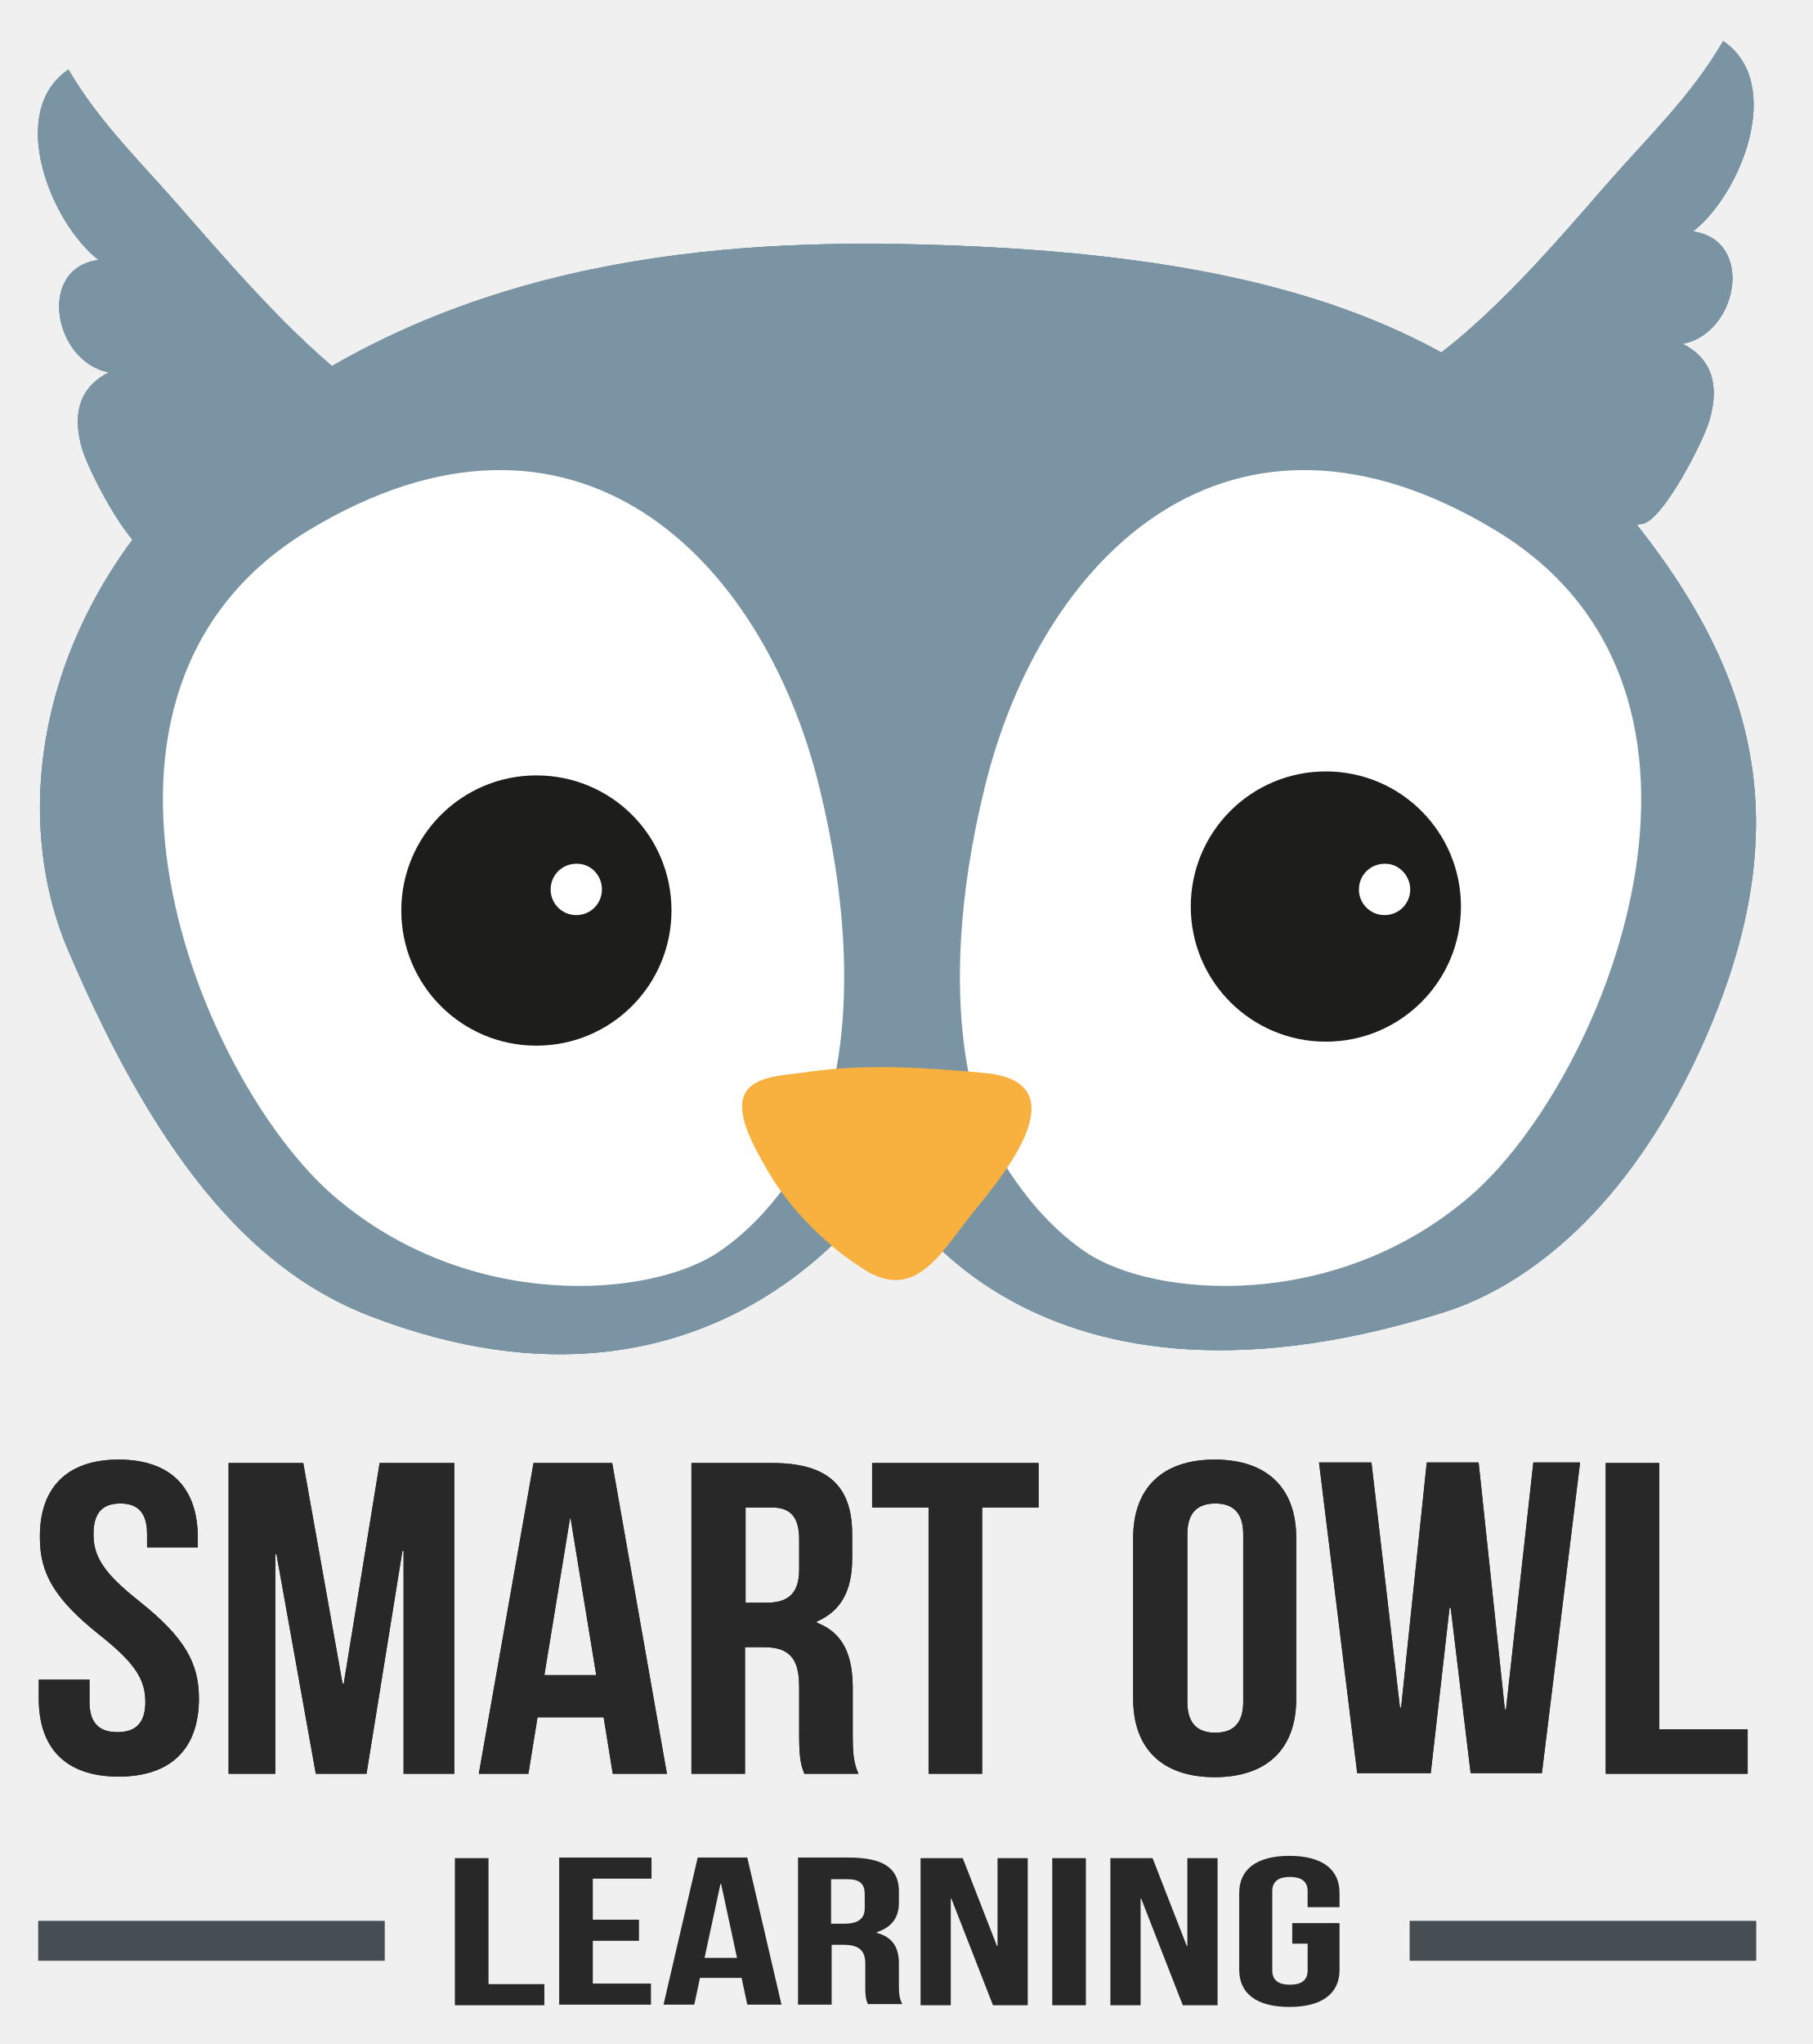
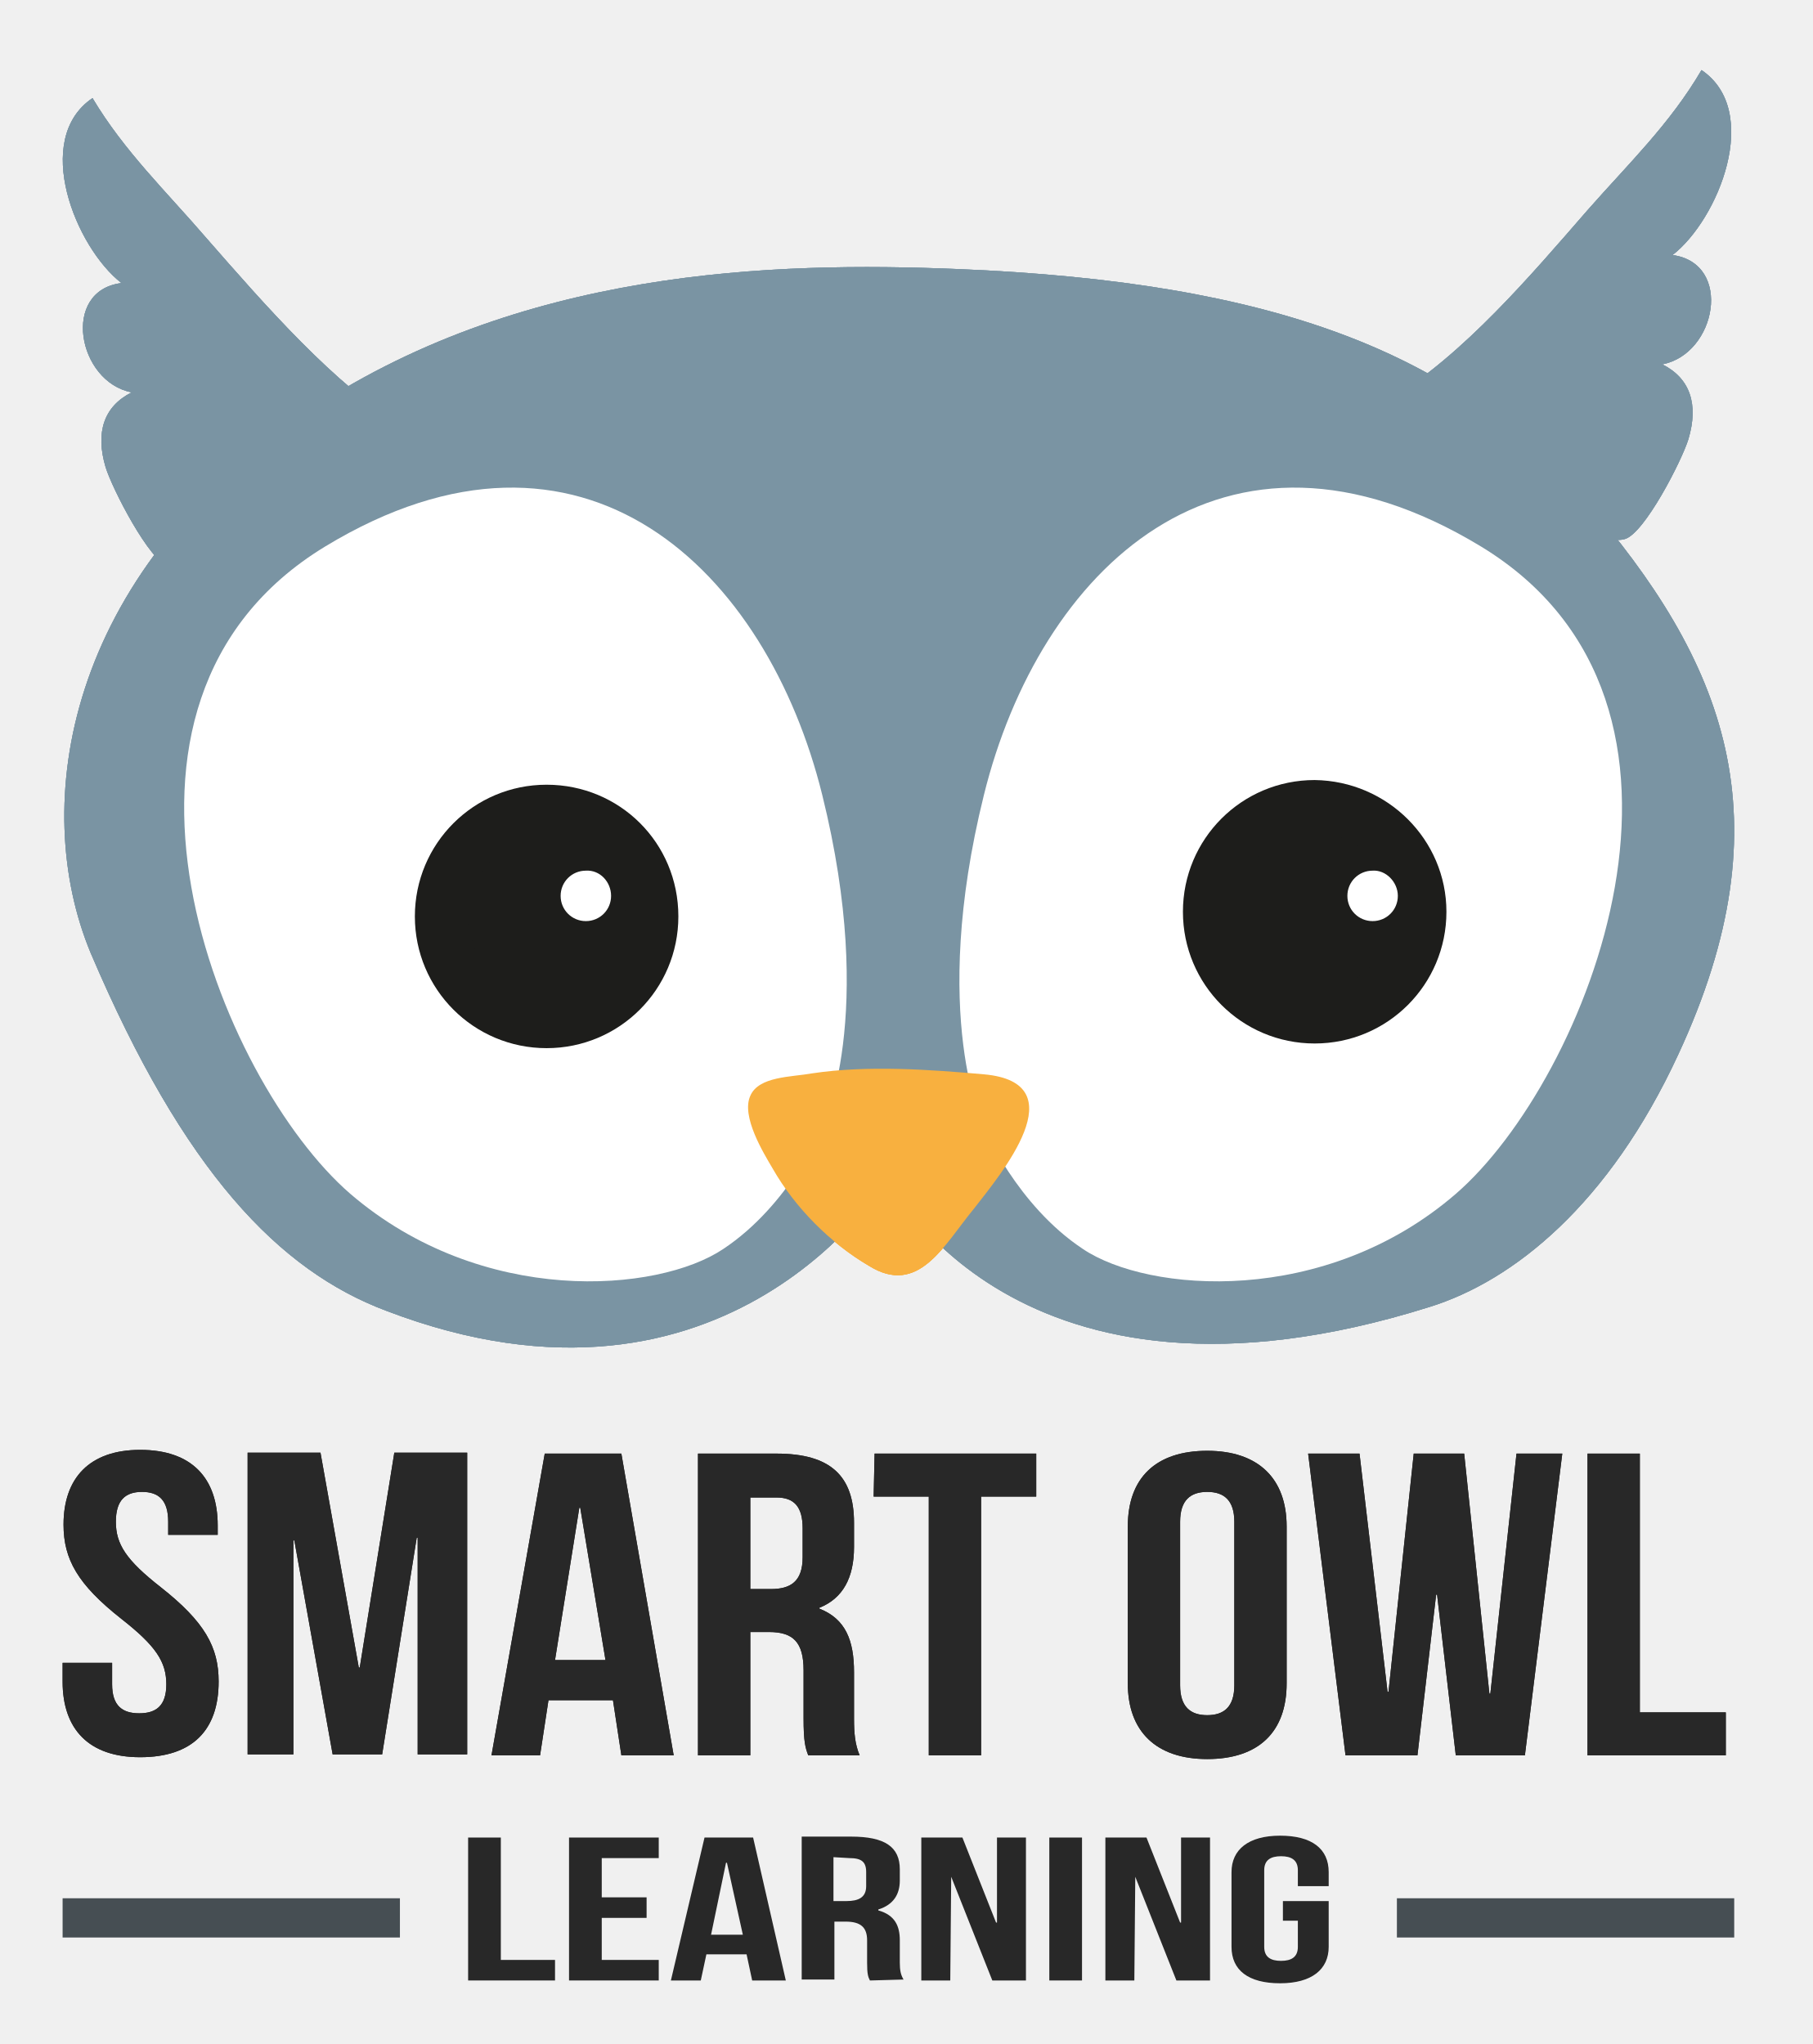
- <svg xmlns="http://www.w3.org/2000/svg" version="1.1" x="0px" y="0px" width="318px" height="358.5px" viewBox="0 0 318 358.5" style="enable-background:new 0 0 318 358.5;" xml:space="preserve">
+ <svg xmlns="http://www.w3.org/2000/svg" version="1.1" id="Layer_1" x="0px" y="0px" width="194px" height="218.8px" viewBox="0 139.8 194 218.8" style="enable-background:new 0 139.8 194 218.8;" xml:space="preserve">
  <style type="text/css">

	.st0{fill:#464E53;}
	.st1{fill:#7A94A3;}
	.st2{fill:#1D1D1B;}
	.st3{fill:#282828;}
	.st4{fill:#F8B03F;}
	.st5{fill:#FFFFFF;}

</style>
-   <g id="Layer_1">
+   <g id="Layer_1_1_">
    <g>
-       <path class="st3" d="M20.8,256c9.2,0,13.9,5,13.9,13.7v1.7h-8.9v-2.3c0-3.9-1.7-5.4-4.7-5.4c-3,0-4.7,1.5-4.7,5.4    c0,4,1.9,6.9,8.1,11.8c7.9,6.3,10.4,10.8,10.4,17c0,8.7-4.8,13.7-14.1,13.7c-9.3,0-14-5-14-13.7v-3.3h8.9v3.9    c0,3.9,1.9,5.3,4.9,5.3s4.9-1.4,4.9-5.3c0-4-1.9-6.9-8.1-11.8c-7.9-6.3-10.4-10.8-10.4-17C6.9,261,11.7,256,20.8,256z" />
-       <path class="st3" d="M60.1,295.3h0.2l6.3-38.7h13.1v54.5h-8.9V272h-0.2l-6.3,39.1h-8.9l-6.9-38.5h-0.2v38.5h-8.2v-54.5h13.1    L60.1,295.3z" />
-       <path class="st3" d="M117,311.1h-9.5l-1.6-9.9H94.3l-1.6,9.9H84l9.6-54.5h13.8L117,311.1z M95.5,293.8h9.1l-4.5-27.5H100    L95.5,293.8z" />
-       <path class="st3" d="M141.1,311.1c-0.5-1.4-0.9-2.3-0.9-6.7v-8.6c0-5.1-1.9-6.9-6.2-6.9h-3.3v22.2h-9.4v-54.5h14.2    c9.8,0,14,4.1,14,12.5v4.3c0,5.6-2,9.2-6.2,11v0.2c4.7,1.8,6.3,5.8,6.3,11.5v8.4c0,2.6,0.1,4.6,1,6.6H141.1z M130.8,264.4v16.7    h3.7c3.5,0,5.7-1.4,5.7-5.8V270c0-3.9-1.5-5.6-4.8-5.6H130.8z" />
-       <path class="st3" d="M153.1,256.6h29.1v7.8h-9.9v46.7h-9.4v-46.7h-9.9V256.6z" />
-       <path class="st3" d="M198.8,269.7c0-8.7,5.1-13.7,14.3-13.7s14.3,5,14.3,13.7V298c0,8.7-5.1,13.7-14.3,13.7s-14.3-5-14.3-13.7    V269.7z M208.3,298.5c0,3.9,1.9,5.4,4.9,5.4c3,0,4.9-1.5,4.9-5.4v-29.4c0-3.9-1.9-5.4-4.9-5.4c-3,0-4.9,1.5-4.9,5.4V298.5z" />
-       <path class="st3" d="M254.5,282h-0.2l-3.3,29h-12.9l-6.7-54.5h9.2l5,43h0.2l4.5-43h9.1l4.6,43.3h0.2l4.8-43.3h8.2l-6.7,54.5h-12.5    L254.5,282z" />
-       <path class="st3" d="M281.7,256.6h9.4v46.7h15.5v7.8h-24.9V256.6z" />
+       <path class="st3" d="M15,295c5.5,0,8.3,3,8.3,8.1v1H18v-1.4c0-2.3-1-3.2-2.8-3.2s-2.8,0.9-2.8,3.2c0,2.4,1.1,4.1,4.8,7    c4.7,3.7,6.2,6.4,6.2,10.1c0,5.2-2.8,8.1-8.4,8.1c-5.5,0-8.3-3-8.3-8.1v-2H12v2.3c0,2.3,1.1,3.1,2.9,3.1s2.9-0.8,2.9-3.1    c0-2.4-1.1-4.1-4.8-7c-4.7-3.7-6.2-6.4-6.2-10.1C6.8,298,9.6,295,15,295z" />
+       <path class="st3" d="M38.4,318.3h0.1l3.7-23H50v32.3h-5.3v-23.2h-0.1l-3.7,23.2h-5.3l-4.1-22.9h-0.1v22.9h-4.9v-32.3h7.8    L38.4,318.3z" />
+       <path class="st3" d="M72.1,327.7h-5.6l-0.9-5.9h-6.9l-0.9,5.9h-5.2l5.7-32.3h8.2L72.1,327.7z M59.4,317.5h5.4l-2.7-16.3h-0.1    L59.4,317.5z" />
+       <path class="st3" d="M86.5,327.7c-0.3-0.8-0.5-1.4-0.5-4v-5.1c0-3-1.1-4.1-3.7-4.1h-2v13.2h-5.6v-32.3h8.4c5.8,0,8.3,2.4,8.3,7.4    v2.6c0,3.3-1.2,5.5-3.7,6.5v0.1c2.8,1.1,3.7,3.4,3.7,6.8v5c0,1.5,0.1,2.7,0.6,3.9H86.5z M80.3,300v9.9h2.2c2.1,0,3.4-0.8,3.4-3.4    v-3.1c0-2.3-0.9-3.3-2.8-3.3H80.3z" />
+       <path class="st3" d="M93.6,295.4h17.3v4.6H105v27.7h-5.6V300h-5.9L93.6,295.4L93.6,295.4z" />
+       <path class="st3" d="M120.7,303.2c0-5.2,3-8.1,8.5-8.1c5.5,0,8.5,3,8.5,8.1v16.8c0,5.2-3,8.1-8.5,8.1c-5.5,0-8.5-3-8.5-8.1V303.2z     M126.3,320.2c0,2.3,1.1,3.2,2.9,3.2s2.9-0.9,2.9-3.2v-17.5c0-2.3-1.1-3.2-2.9-3.2s-2.9,0.9-2.9,3.2V320.2z" />
+       <path class="st3" d="M153.8,310.5h-0.1l-2,17.2H144l-4-32.3h5.5l3,25.5h0.1l2.7-25.5h5.4l2.7,25.7h0.1l2.8-25.7h4.9l-4,32.3h-7.4    L153.8,310.5z" />
+       <path class="st3" d="M169.9,295.4h5.6v27.7h9.2v4.6h-14.8V295.4z" />
    </g>
    <g>
-       <path class="st3" d="M79.8,325.9h5.9v22.1h9.8v3.7H79.8V325.9z" />
-       <path class="st3" d="M104,336.7h8.1v3.7H104v7.5h10.2v3.7H98.1v-25.8h16.2v3.7H104V336.7z" />
-       <path class="st3" d="M137.1,351.6h-6l-1-4.7h-7.3l-1,4.7h-5.4l6-25.8h8.7L137.1,351.6z M123.6,343.4h5.7l-2.8-13h-0.1L123.6,343.4    z" />
-       <path class="st3" d="M152.3,351.6c-0.3-0.7-0.5-1.1-0.5-3.2v-4c0-2.4-1.2-3.3-3.9-3.3h-2v10.5h-5.9v-25.8h8.9    c6.1,0,8.8,1.9,8.8,5.9v2c0,2.6-1.2,4.3-3.9,5.2v0.1c3,0.8,3.9,2.8,3.9,5.4v4c0,1.3,0.1,2.2,0.6,3.1H152.3z M145.8,329.5v7.9h2.3    c2.2,0,3.6-0.7,3.6-2.7v-2.5c0-1.8-0.9-2.6-3-2.6H145.8z" />
-       <path class="st3" d="M166.9,333h-0.1v18.7h-5.3v-25.8h7.4l6,15.4h0.1v-15.4h5.3v25.8h-6.1L166.9,333z" />
-       <path class="st3" d="M184.6,325.9h5.9v25.8h-5.9V325.9z" />
-       <path class="st3" d="M200.2,333h-0.1v18.7h-5.3v-25.8h7.4l6,15.4h0.1v-15.4h5.3v25.8h-6.1L200.2,333z" />
-       <path class="st3" d="M226.7,337.3h8.3v8.2c0,4.1-3,6.5-8.8,6.5c-5.8,0-8.8-2.4-8.8-6.5V332c0-4.1,3-6.5,8.8-6.5    c5.8,0,8.8,2.4,8.8,6.5v2.5h-5.6v-2.8c0-1.8-1.2-2.5-3.1-2.5c-1.9,0-3.1,0.7-3.1,2.5v13.9c0,1.8,1.2,2.5,3.1,2.5    c1.9,0,3.1-0.7,3.1-2.5v-4.7h-2.7V337.3z" />
+       <path class="st3" d="M50.1,336.5h3.5v13.1h5.8v2.2h-9.3V336.5z" />
+       <path class="st3" d="M64.4,342.9h4.8v2.2h-4.8v4.5h6.1v2.2h-9.6v-15.3h9.6v2.2h-6.1V342.9z" />
+       <path class="st3" d="M84.1,351.8h-3.6l-0.6-2.8h-4.3l-0.6,2.8h-3.2l3.6-15.3h5.2L84.1,351.8z M76.1,346.9h3.4l-1.7-7.7h-0.1    L76.1,346.9z" />
+       <path class="st3" d="M93.1,351.8c-0.2-0.4-0.3-0.7-0.3-1.9v-2.4c0-1.4-0.7-2-2.3-2h-1.2v6.2h-3.5v-15.3h5.3c3.6,0,5.2,1.1,5.2,3.5    v1.2c0,1.5-0.7,2.6-2.3,3.1v0.1c1.8,0.5,2.3,1.7,2.3,3.2v2.4c0,0.8,0.1,1.3,0.4,1.8L93.1,351.8L93.1,351.8z M89.2,338.6v4.7h1.4    c1.3,0,2.1-0.4,2.1-1.6v-1.5c0-1.1-0.5-1.5-1.8-1.5L89.2,338.6L89.2,338.6z" />
+       <path class="st3" d="M101.8,340.7L101.8,340.7l-0.1,11.1h-3.1v-15.3h4.4l3.6,9.1h0.1v-9.1h3.1v15.3h-3.6L101.8,340.7z" />
+       <path class="st3" d="M112.3,336.5h3.5v15.3h-3.5V336.5z" />
+       <path class="st3" d="M121.5,340.7L121.5,340.7l-0.1,11.1h-3.1v-15.3h4.4l3.6,9.1h0.1v-9.1h3.1v15.3h-3.6L121.5,340.7z" />
+       <path class="st3" d="M137.3,343.3h4.9v4.9c0,2.4-1.8,3.9-5.2,3.9s-5.2-1.4-5.2-3.9v-8c0-2.4,1.8-3.9,5.2-3.9s5.2,1.4,5.2,3.9v1.5    h-3.3V340c0-1.1-0.7-1.5-1.8-1.5c-1.1,0-1.8,0.4-1.8,1.5v8.2c0,1.1,0.7,1.5,1.8,1.5c1.1,0,1.8-0.4,1.8-1.5v-2.8h-1.6V343.3z" />
    </g>
-     <rect x="247.3" y="336.9" class="st0" width="60.8" height="7" />
-     <rect x="6.7" y="336.9" class="st0" width="60.8" height="7" />
+     <rect x="149.5" y="343" class="st0" width="36.1" height="4.2" />
+     <rect x="6.7" y="343" class="st0" width="36.1" height="4.2" />
    <g>
-       <path class="st1" d="M168.2,43.1c-33-1.3-79.1-0.2-118.1,26.2c-42.7,29-49.5,70.3-38.3,97c16.8,39.6,34,57.2,53.3,64.6    c61.9,23.7,90.4-23.8,90.4-23.8s22.7,46.6,97.7,23.1c15.2-4.8,32.3-18.5,44.8-45.5c19.8-42.8,8.4-71-17.1-100.2    C257.8,58.1,225.5,45.4,168.2,43.1" />
-       <path class="st1" d="M68.2,71.5c-12.5-7.5-25-21.9-35.6-34C25.3,29,17.7,21.9,12,12.2c-10.9,7.4-3.1,26.9,5.3,33.4    C6.4,47,9.4,63.5,19.1,65.3c-5.1,2.6-6.5,7.2-4.7,13.4c1.1,3.8,7.9,17,11.5,18.1c6.4,1.9,20.4-12.4,25.3-16.2    C56.3,76.6,61.4,73,68.2,71.5" />
-       <path class="st1" d="M246.1,66.5c13.2-8,25.5-22.4,35.6-34c7.4-8.5,14.9-15.5,20.6-25.3c10.9,7.4,3.1,26.9-5.3,33.4    c10.9,1.5,7.9,17.9-1.8,19.7c5.1,2.6,6.5,7.2,4.7,13.4c-1.1,3.8-7.9,17-11.5,18.1c-6.4,1.9-20.4-12.4-25.3-16.2    C258.1,71.6,252.9,68,246.1,66.5" />
-       <path class="st5" d="M143.7,197.9c0,0,9.9-19.8,0-60c-9.9-40.2-42.9-73.2-89.7-44.8c-46.8,28.4-19.1,96.3,4.6,116.7    c23.7,20.4,55.4,17.8,67.3,9.9C137.8,211.8,143.7,197.9,143.7,197.9" />
-       <path class="st5" d="M172.8,197.9c0,0-9.9-19.8,0-60c9.9-40.2,42.9-73.2,89.7-44.8c46.8,28.4,19.1,96.3-4.6,116.7    c-23.7,20.4-55.4,17.8-67.3,9.9C178.8,211.8,172.8,197.9,172.8,197.9" />
-       <path class="st4" d="M172.8,188.2c-9.6-0.9-20.9-1.7-31-0.2c-3.7,0.6-9.6,0.5-11.2,4c-1.7,3.7,2.3,10.2,4,13.2    c4,7,10.5,13.4,17.3,17.6c9,5.5,13.5-3.7,19.1-10.5C175.7,206.5,189.8,189.8,172.8,188.2" />
-       <path class="st2" d="M256.3,159c0,13.1-10.6,23.7-23.7,23.7c-13.1,0-23.7-10.6-23.7-23.7s10.6-23.7,23.7-23.7    C245.7,135.3,256.3,145.9,256.3,159" />
-       <path class="st2" d="M246.6,159c0,7.8-6.3,14.1-14.1,14.1c-7.8,0-14.1-6.3-14.1-14.1c0-7.8,6.3-14.1,14.1-14.1    C240.3,144.9,246.6,151.2,246.6,159" />
-       <path class="st2" d="M117.8,159.7c0,13.1-10.6,23.7-23.7,23.7s-23.7-10.6-23.7-23.7c0-13.1,10.6-23.7,23.7-23.7    S117.8,146.5,117.8,159.7" />
-       <path class="st2" d="M108.1,159.7c0,7.8-6.3,14.1-14.1,14.1c-7.8,0-14.1-6.3-14.1-14.1c0-7.8,6.3-14.1,14.1-14.1    C101.8,145.6,108.1,151.9,108.1,159.7" />
-       <path class="st5" d="M105.6,156c0,2.5-2,4.5-4.5,4.5c-2.5,0-4.5-2-4.5-4.5c0-2.5,2-4.5,4.5-4.5C103.6,151.4,105.6,153.5,105.6,156    " />
+       <path class="st1" d="M102.5,168.6c-19.6-0.8-47-0.1-70.1,15.6C7.1,201.4,3.1,225.9,9.7,241.8c10,23.5,20.2,34,31.6,38.3    C78.1,294.2,95,266,95,266s13.5,27.7,58,13.7c9-2.8,19.2-11,26.6-27c11.8-25.4,5-42.1-10.1-59.5    C155.7,177.6,136.6,170,102.5,168.6" />
+       <path class="st1" d="M43.2,185.5c-7.4-4.5-14.8-13-21.1-20.2c-4.3-5-8.8-9.3-12.2-15c-6.5,4.4-1.8,16,3.1,19.8    c-6.5,0.8-4.7,10.6,1.1,11.7c-3,1.5-3.9,4.3-2.8,8c0.7,2.3,4.7,10.1,6.8,10.7c3.8,1.1,12.1-7.4,15-9.6    C36.1,188.5,39.1,186.4,43.2,185.5" />
+       <path class="st1" d="M148.8,182.5c7.8-4.7,15.1-13.3,21.1-20.2c4.4-5,8.8-9.2,12.2-15c6.5,4.4,1.8,16-3.1,19.8    c6.5,0.9,4.7,10.6-1.1,11.7c3,1.5,3.9,4.3,2.8,8c-0.7,2.3-4.7,10.1-6.8,10.7c-3.8,1.1-12.1-7.4-15-9.6    C155.9,185.6,152.8,183.4,148.8,182.5" />
+       <path class="st5" d="M88,260.5c0,0,5.9-11.8,0-35.6c-5.9-23.9-25.5-43.4-53.2-26.6c-27.8,16.9-11.3,57.2,2.7,69.3    c14.1,12.1,32.9,10.6,39.9,5.9C84.5,268.8,88,260.5,88,260.5" />
+       <path class="st5" d="M105.3,260.5c0,0-5.9-11.8,0-35.6c5.9-23.9,25.5-43.4,53.2-26.6c27.8,16.9,11.3,57.2-2.7,69.3    s-32.9,10.6-39.9,5.9C108.8,268.8,105.3,260.5,105.3,260.5" />
+       <path class="st4" d="M105.3,254.8c-5.7-0.5-12.4-1-18.4-0.1c-2.2,0.4-5.7,0.3-6.6,2.4c-1,2.2,1.4,6.1,2.4,7.8    c2.4,4.2,6.2,8,10.3,10.4c5.3,3.3,8-2.2,11.3-6.2C107,265.6,115.4,255.7,105.3,254.8" />
+       <path class="st2" d="M154.8,237.4c0,7.8-6.3,14.1-14.1,14.1c-7.8,0-14.1-6.3-14.1-14.1s6.3-14.1,14.1-14.1    C148.5,223.4,154.8,229.7,154.8,237.4" />
+       <path class="st2" d="M149.1,237.4c0,4.6-3.7,8.4-8.4,8.4s-8.4-3.7-8.4-8.4s3.7-8.4,8.4-8.4S149.1,232.8,149.1,237.4" />
+       <path class="st2" d="M72.6,237.9c0,7.8-6.3,14.1-14.1,14.1s-14.1-6.3-14.1-14.1c0-7.8,6.3-14.1,14.1-14.1S72.6,230,72.6,237.9" />
+       <path class="st2" d="M66.9,237.9c0,4.6-3.7,8.4-8.4,8.4c-4.6,0-8.4-3.7-8.4-8.4c0-4.6,3.7-8.4,8.4-8.4    C63.1,229.5,66.9,233.2,66.9,237.9" />
+       <path class="st5" d="M65.4,235.7c0,1.5-1.2,2.7-2.7,2.7s-2.7-1.2-2.7-2.7c0-1.5,1.2-2.7,2.7-2.7C64.2,232.9,65.4,234.2,65.4,235.7    " />
    </g>
-     <path class="st5" d="M247.4,156c0,2.5-2,4.5-4.5,4.5c-2.5,0-4.5-2-4.5-4.5c0-2.5,2-4.5,4.5-4.5C245.3,151.4,247.4,153.5,247.4,156" />
+     <path class="st5" d="M149.6,235.7c0,1.5-1.2,2.7-2.7,2.7s-2.7-1.2-2.7-2.7c0-1.5,1.2-2.7,2.7-2.7   C148.3,232.9,149.6,234.2,149.6,235.7" />
  </g>
  <g id="Layer_2">
    <g>
-       <path class="st3" d="M20.8,256c9.2,0,13.9,5,13.9,13.7v1.7h-8.9v-2.3c0-3.9-1.7-5.4-4.7-5.4c-3,0-4.7,1.5-4.7,5.4    c0,4,1.9,6.9,8.1,11.8c7.9,6.3,10.4,10.8,10.4,17c0,8.7-4.8,13.7-14.1,13.7c-9.3,0-14-5-14-13.7v-3.3h8.9v3.9    c0,3.9,1.9,5.3,4.9,5.3s4.9-1.4,4.9-5.3c0-4-1.9-6.9-8.1-11.8c-7.9-6.3-10.4-10.8-10.4-17C6.9,261,11.7,256,20.8,256z" />
-       <path class="st3" d="M60.1,295.3h0.2l6.3-38.7h13.1v54.5h-8.9V272h-0.2l-6.3,39.1h-8.9l-6.9-38.5h-0.2v38.5h-8.2v-54.5h13.1    L60.1,295.3z" />
-       <path class="st3" d="M117,311.1h-9.5l-1.6-9.9H94.3l-1.6,9.9H84l9.6-54.5h13.8L117,311.1z M95.5,293.8h9.1l-4.5-27.5H100    L95.5,293.8z" />
-       <path class="st3" d="M141.1,311.1c-0.5-1.4-0.9-2.3-0.9-6.7v-8.6c0-5.1-1.9-6.9-6.2-6.9h-3.3v22.2h-9.4v-54.5h14.2    c9.8,0,14,4.1,14,12.5v4.3c0,5.6-2,9.2-6.2,11v0.2c4.7,1.8,6.3,5.8,6.3,11.5v8.4c0,2.6,0.1,4.6,1,6.6H141.1z M130.8,264.4v16.7    h3.7c3.5,0,5.7-1.4,5.7-5.8V270c0-3.9-1.5-5.6-4.8-5.6H130.8z" />
-       <path class="st3" d="M153.1,256.6h29.1v7.8h-9.9v46.7h-9.4v-46.7h-9.9V256.6z" />
-       <path class="st3" d="M198.8,269.7c0-8.7,5.1-13.7,14.3-13.7s14.3,5,14.3,13.7V298c0,8.7-5.1,13.7-14.3,13.7s-14.3-5-14.3-13.7    V269.7z M208.3,298.5c0,3.9,1.9,5.4,4.9,5.4c3,0,4.9-1.5,4.9-5.4v-29.4c0-3.9-1.9-5.4-4.9-5.4c-3,0-4.9,1.5-4.9,5.4V298.5z" />
-       <path class="st3" d="M254.5,282h-0.2l-3.3,29h-12.9l-6.7-54.5h9.2l5,43h0.2l4.5-43h9.1l4.6,43.3h0.2l4.8-43.3h8.2l-6.7,54.5h-12.5    L254.5,282z" />
-       <path class="st3" d="M281.7,256.6h9.4v46.7h15.5v7.8h-24.9V256.6z" />
+       <path class="st3" d="M15,295c5.5,0,8.3,3,8.3,8.1v1H18v-1.4c0-2.3-1-3.2-2.8-3.2s-2.8,0.9-2.8,3.2c0,2.4,1.1,4.1,4.8,7    c4.7,3.7,6.2,6.4,6.2,10.1c0,5.2-2.8,8.1-8.4,8.1c-5.5,0-8.3-3-8.3-8.1v-2H12v2.3c0,2.3,1.1,3.1,2.9,3.1s2.9-0.8,2.9-3.1    c0-2.4-1.1-4.1-4.8-7c-4.7-3.7-6.2-6.4-6.2-10.1C6.8,298,9.6,295,15,295z" />
+       <path class="st3" d="M38.4,318.3h0.1l3.7-23H50v32.3h-5.3v-23.2h-0.1l-3.7,23.2h-5.3l-4.1-22.9h-0.1v22.9h-4.9v-32.3h7.8    L38.4,318.3z" />
+       <path class="st3" d="M72.1,327.7h-5.6l-0.9-5.9h-6.9l-0.9,5.9h-5.2l5.7-32.3h8.2L72.1,327.7z M59.4,317.5h5.4l-2.7-16.3h-0.1    L59.4,317.5z" />
+       <path class="st3" d="M86.5,327.7c-0.3-0.8-0.5-1.4-0.5-4v-5.1c0-3-1.1-4.1-3.7-4.1h-2v13.2h-5.6v-32.3h8.4c5.8,0,8.3,2.4,8.3,7.4    v2.6c0,3.3-1.2,5.5-3.7,6.5v0.1c2.8,1.1,3.7,3.4,3.7,6.8v5c0,1.5,0.1,2.7,0.6,3.9H86.5z M80.3,300v9.9h2.2c2.1,0,3.4-0.8,3.4-3.4    v-3.1c0-2.3-0.9-3.3-2.8-3.3H80.3z" />
+       <path class="st3" d="M93.6,295.4h17.3v4.6H105v27.7h-5.6V300h-5.9L93.6,295.4L93.6,295.4z" />
+       <path class="st3" d="M120.7,303.2c0-5.2,3-8.1,8.5-8.1c5.5,0,8.5,3,8.5,8.1v16.8c0,5.2-3,8.1-8.5,8.1c-5.5,0-8.5-3-8.5-8.1V303.2z     M126.3,320.2c0,2.3,1.1,3.2,2.9,3.2s2.9-0.9,2.9-3.2v-17.5c0-2.3-1.1-3.2-2.9-3.2s-2.9,0.9-2.9,3.2V320.2z" />
+       <path class="st3" d="M153.8,310.5h-0.1l-2,17.2H144l-4-32.3h5.5l3,25.5h0.1l2.7-25.5h5.4l2.7,25.7h0.1l2.8-25.7h4.9l-4,32.3h-7.4    L153.8,310.5z" />
+       <path class="st3" d="M169.9,295.4h5.6v27.7h9.2v4.6h-14.8V295.4z" />
    </g>
    <g>
-       <path class="st1" d="M168.2,43.1c-33-1.3-79.1-0.2-118.1,26.2c-42.7,29-49.5,70.3-38.3,97c16.8,39.6,34,57.2,53.3,64.6    c61.9,23.7,90.4-23.8,90.4-23.8s22.7,46.6,97.7,23.1c15.2-4.8,32.3-18.5,44.8-45.5c19.8-42.8,8.4-71-17.1-100.2    C257.8,58.1,225.5,45.4,168.2,43.1" />
-       <path class="st1" d="M68.2,71.5c-12.5-7.5-25-21.9-35.6-34C25.3,29,17.7,21.9,12,12.2c-10.9,7.4-3.1,26.9,5.3,33.4    C6.4,47,9.4,63.5,19.1,65.3c-5.1,2.6-6.5,7.2-4.7,13.4c1.1,3.8,7.9,17,11.5,18.1c6.4,1.9,20.4-12.4,25.3-16.2    C56.3,76.6,61.4,73,68.2,71.5" />
-       <path class="st1" d="M246.1,66.5c13.2-8,25.5-22.4,35.6-34c7.4-8.5,14.9-15.5,20.6-25.3c10.9,7.4,3.1,26.9-5.3,33.4    c10.9,1.5,7.9,17.9-1.8,19.7c5.1,2.6,6.5,7.2,4.7,13.4c-1.1,3.8-7.9,17-11.5,18.1c-6.4,1.9-20.4-12.4-25.3-16.2    C258.1,71.6,252.9,68,246.1,66.5" />
-       <path class="st5" d="M143.7,197.9c0,0,9.9-19.8,0-60c-9.9-40.2-42.9-73.2-89.7-44.8c-46.8,28.4-19.1,96.3,4.6,116.7    c23.7,20.4,55.4,17.8,67.3,9.9C137.8,211.8,143.7,197.9,143.7,197.9" />
-       <path class="st5" d="M172.8,197.9c0,0-9.9-19.8,0-60c9.9-40.2,42.9-73.2,89.7-44.8c46.8,28.4,19.1,96.3-4.6,116.7    c-23.7,20.4-55.4,17.8-67.3,9.9C178.8,211.8,172.8,197.9,172.8,197.9" />
-       <path class="st4" d="M172.8,188.2c-9.6-0.9-20.9-1.7-31-0.2c-3.7,0.6-9.6,0.5-11.2,4c-1.7,3.7,2.3,10.2,4,13.2    c4,7,10.5,13.4,17.3,17.6c9,5.5,13.5-3.7,19.1-10.5C175.7,206.5,189.8,189.8,172.8,188.2" />
-       <path class="st2" d="M256.3,159c0,13.1-10.6,23.7-23.7,23.7c-13.1,0-23.7-10.6-23.7-23.7s10.6-23.7,23.7-23.7    C245.7,135.3,256.3,145.9,256.3,159" />
-       <path class="st2" d="M246.6,159c0,7.8-6.3,14.1-14.1,14.1c-7.8,0-14.1-6.3-14.1-14.1c0-7.8,6.3-14.1,14.1-14.1    C240.3,144.9,246.6,151.2,246.6,159" />
-       <path class="st2" d="M117.8,159.7c0,13.1-10.6,23.7-23.7,23.7s-23.7-10.6-23.7-23.7c0-13.1,10.6-23.7,23.7-23.7    S117.8,146.5,117.8,159.7" />
-       <path class="st2" d="M108.1,159.7c0,7.8-6.3,14.1-14.1,14.1c-7.8,0-14.1-6.3-14.1-14.1c0-7.8,6.3-14.1,14.1-14.1    C101.8,145.6,108.1,151.9,108.1,159.7" />
-       <path class="st5" d="M105.6,156c0,2.5-2,4.5-4.5,4.5c-2.5,0-4.5-2-4.5-4.5c0-2.5,2-4.5,4.5-4.5C103.6,151.4,105.6,153.5,105.6,156    " />
+       <path class="st1" d="M102.5,168.6c-19.6-0.8-47-0.1-70.1,15.6C7.1,201.4,3.1,225.9,9.7,241.8c10,23.5,20.2,34,31.6,38.3    C78.1,294.2,95,266,95,266s13.5,27.7,58,13.7c9-2.8,19.2-11,26.6-27c11.8-25.4,5-42.1-10.1-59.5    C155.7,177.6,136.6,170,102.5,168.6" />
+       <path class="st1" d="M43.2,185.5c-7.4-4.5-14.8-13-21.1-20.2c-4.3-5-8.8-9.3-12.2-15c-6.5,4.4-1.8,16,3.1,19.8    c-6.5,0.8-4.7,10.6,1.1,11.7c-3,1.5-3.9,4.3-2.8,8c0.7,2.3,4.7,10.1,6.8,10.7c3.8,1.1,12.1-7.4,15-9.6    C36.1,188.5,39.1,186.4,43.2,185.5" />
+       <path class="st1" d="M148.8,182.5c7.8-4.7,15.1-13.3,21.1-20.2c4.4-5,8.8-9.2,12.2-15c6.5,4.4,1.8,16-3.1,19.8    c6.5,0.9,4.7,10.6-1.1,11.7c3,1.5,3.9,4.3,2.8,8c-0.7,2.3-4.7,10.1-6.8,10.7c-3.8,1.1-12.1-7.4-15-9.6    C155.9,185.6,152.8,183.4,148.8,182.5" />
+       <path class="st5" d="M88,260.5c0,0,5.9-11.8,0-35.6c-5.9-23.9-25.5-43.4-53.2-26.6c-27.8,16.9-11.3,57.2,2.7,69.3    c14.1,12.1,32.9,10.6,39.9,5.9C84.5,268.8,88,260.5,88,260.5" />
+       <path class="st5" d="M105.3,260.5c0,0-5.9-11.8,0-35.6c5.9-23.9,25.5-43.4,53.2-26.6c27.8,16.9,11.3,57.2-2.7,69.3    s-32.9,10.6-39.9,5.9C108.8,268.8,105.3,260.5,105.3,260.5" />
+       <path class="st4" d="M105.3,254.8c-5.7-0.5-12.4-1-18.4-0.1c-2.2,0.4-5.7,0.3-6.6,2.4c-1,2.2,1.4,6.1,2.4,7.8    c2.4,4.2,6.2,8,10.3,10.4c5.3,3.3,8-2.2,11.3-6.2C107,265.6,115.4,255.7,105.3,254.8" />
+       <path class="st2" d="M154.8,237.4c0,7.8-6.3,14.1-14.1,14.1c-7.8,0-14.1-6.3-14.1-14.1s6.3-14.1,14.1-14.1    C148.5,223.4,154.8,229.7,154.8,237.4" />
+       <path class="st2" d="M149.1,237.4c0,4.6-3.7,8.4-8.4,8.4s-8.4-3.7-8.4-8.4s3.7-8.4,8.4-8.4S149.1,232.8,149.1,237.4" />
+       <path class="st2" d="M72.6,237.9c0,7.8-6.3,14.1-14.1,14.1s-14.1-6.3-14.1-14.1c0-7.8,6.3-14.1,14.1-14.1S72.6,230,72.6,237.9" />
+       <path class="st2" d="M66.9,237.9c0,4.6-3.7,8.4-8.4,8.4c-4.6,0-8.4-3.7-8.4-8.4c0-4.6,3.7-8.4,8.4-8.4    C63.1,229.5,66.9,233.2,66.9,237.9" />
+       <path class="st5" d="M65.4,235.7c0,1.5-1.2,2.7-2.7,2.7s-2.7-1.2-2.7-2.7c0-1.5,1.2-2.7,2.7-2.7C64.2,232.9,65.4,234.2,65.4,235.7    " />
    </g>
-     <path class="st5" d="M247.4,156c0,2.5-2,4.5-4.5,4.5c-2.5,0-4.5-2-4.5-4.5c0-2.5,2-4.5,4.5-4.5C245.3,151.4,247.4,153.5,247.4,156" />
+     <path class="st5" d="M149.6,235.7c0,1.5-1.2,2.7-2.7,2.7s-2.7-1.2-2.7-2.7c0-1.5,1.2-2.7,2.7-2.7   C148.3,232.9,149.6,234.2,149.6,235.7" />
  </g>
  <g id="Layer_3">
    <g>
-       <path class="st1" d="M168.2,43.1c-33-1.3-79.1-0.2-118.1,26.2c-42.7,29-49.5,70.3-38.3,97c16.8,39.6,34,57.2,53.3,64.6    c61.9,23.7,90.4-23.8,90.4-23.8s22.7,46.6,97.7,23.1c15.2-4.8,32.3-18.5,44.8-45.5c19.8-42.8,8.4-71-17.1-100.2    C257.8,58.1,225.5,45.4,168.2,43.1" />
-       <path class="st1" d="M68.2,71.5c-12.5-7.5-25-21.9-35.6-34C25.3,29,17.7,21.9,12,12.2c-10.9,7.4-3.1,26.9,5.3,33.4    C6.4,47,9.4,63.5,19.1,65.3c-5.1,2.6-6.5,7.2-4.7,13.4c1.1,3.8,7.9,17,11.5,18.1c6.4,1.9,20.4-12.4,25.3-16.2    C56.3,76.6,61.4,73,68.2,71.5" />
-       <path class="st1" d="M246.1,66.5c13.2-8,25.5-22.4,35.6-34c7.4-8.5,14.9-15.5,20.6-25.3c10.9,7.4,3.1,26.9-5.3,33.4    c10.9,1.5,7.9,17.9-1.8,19.7c5.1,2.6,6.5,7.2,4.7,13.4c-1.1,3.8-7.9,17-11.5,18.1c-6.4,1.9-20.4-12.4-25.3-16.2    C258.1,71.6,252.9,68,246.1,66.5" />
-       <path class="st5" d="M143.7,197.9c0,0,9.9-19.8,0-60c-9.9-40.2-42.9-73.2-89.7-44.8c-46.8,28.4-19.1,96.3,4.6,116.7    c23.7,20.4,55.4,17.8,67.3,9.9C137.8,211.8,143.7,197.9,143.7,197.9" />
-       <path class="st5" d="M172.8,197.9c0,0-9.9-19.8,0-60c9.9-40.2,42.9-73.2,89.7-44.8c46.8,28.4,19.1,96.3-4.6,116.7    c-23.7,20.4-55.4,17.8-67.3,9.9C178.8,211.8,172.8,197.9,172.8,197.9" />
-       <path class="st4" d="M172.8,188.2c-9.6-0.9-20.9-1.7-31-0.2c-3.7,0.6-9.6,0.5-11.2,4c-1.7,3.7,2.3,10.2,4,13.2    c4,7,10.5,13.4,17.3,17.6c9,5.5,13.5-3.7,19.1-10.5C175.7,206.5,189.8,189.8,172.8,188.2" />
-       <path class="st2" d="M256.3,159c0,13.1-10.6,23.7-23.7,23.7c-13.1,0-23.7-10.6-23.7-23.7s10.6-23.7,23.7-23.7    C245.7,135.3,256.3,145.9,256.3,159" />
-       <path class="st2" d="M246.6,159c0,7.8-6.3,14.1-14.1,14.1c-7.8,0-14.1-6.3-14.1-14.1c0-7.8,6.3-14.1,14.1-14.1    C240.3,144.9,246.6,151.2,246.6,159" />
-       <path class="st2" d="M117.8,159.7c0,13.1-10.6,23.7-23.7,23.7s-23.7-10.6-23.7-23.7c0-13.1,10.6-23.7,23.7-23.7    S117.8,146.5,117.8,159.7" />
-       <path class="st2" d="M108.1,159.7c0,7.8-6.3,14.1-14.1,14.1c-7.8,0-14.1-6.3-14.1-14.1c0-7.8,6.3-14.1,14.1-14.1    C101.8,145.6,108.1,151.9,108.1,159.7" />
-       <path class="st5" d="M105.6,156c0,2.5-2,4.5-4.5,4.5c-2.5,0-4.5-2-4.5-4.5c0-2.5,2-4.5,4.5-4.5C103.6,151.4,105.6,153.5,105.6,156    " />
+       <path class="st1" d="M102.5,168.6c-19.6-0.8-47-0.1-70.1,15.6C7.1,201.4,3.1,225.9,9.7,241.8c10,23.5,20.2,34,31.6,38.3    C78.1,294.2,95,266,95,266s13.5,27.7,58,13.7c9-2.8,19.2-11,26.6-27c11.8-25.4,5-42.1-10.1-59.5    C155.7,177.6,136.6,170,102.5,168.6" />
+       <path class="st1" d="M43.2,185.5c-7.4-4.5-14.8-13-21.1-20.2c-4.3-5-8.8-9.3-12.2-15c-6.5,4.4-1.8,16,3.1,19.8    c-6.5,0.8-4.7,10.6,1.1,11.7c-3,1.5-3.9,4.3-2.8,8c0.7,2.3,4.7,10.1,6.8,10.7c3.8,1.1,12.1-7.4,15-9.6    C36.1,188.5,39.1,186.4,43.2,185.5" />
+       <path class="st1" d="M148.8,182.5c7.8-4.7,15.1-13.3,21.1-20.2c4.4-5,8.8-9.2,12.2-15c6.5,4.4,1.8,16-3.1,19.8    c6.5,0.9,4.7,10.6-1.1,11.7c3,1.5,3.9,4.3,2.8,8c-0.7,2.3-4.7,10.1-6.8,10.7c-3.8,1.1-12.1-7.4-15-9.6    C155.9,185.6,152.8,183.4,148.8,182.5" />
+       <path class="st5" d="M88,260.5c0,0,5.9-11.8,0-35.6c-5.9-23.9-25.5-43.4-53.2-26.6c-27.8,16.9-11.3,57.2,2.7,69.3    c14.1,12.1,32.9,10.6,39.9,5.9C84.5,268.8,88,260.5,88,260.5" />
+       <path class="st5" d="M105.3,260.5c0,0-5.9-11.8,0-35.6c5.9-23.9,25.5-43.4,53.2-26.6c27.8,16.9,11.3,57.2-2.7,69.3    s-32.9,10.6-39.9,5.9C108.8,268.8,105.3,260.5,105.3,260.5" />
+       <path class="st4" d="M105.3,254.8c-5.7-0.5-12.4-1-18.4-0.1c-2.2,0.4-5.7,0.3-6.6,2.4c-1,2.2,1.4,6.1,2.4,7.8    c2.4,4.2,6.2,8,10.3,10.4c5.3,3.3,8-2.2,11.3-6.2C107,265.6,115.4,255.7,105.3,254.8" />
+       <path class="st2" d="M154.8,237.4c0,7.8-6.3,14.1-14.1,14.1c-7.8,0-14.1-6.3-14.1-14.1s6.3-14.1,14.1-14.1    C148.5,223.4,154.8,229.7,154.8,237.4" />
+       <path class="st2" d="M149.1,237.4c0,4.6-3.7,8.4-8.4,8.4s-8.4-3.7-8.4-8.4s3.7-8.4,8.4-8.4S149.1,232.8,149.1,237.4" />
+       <path class="st2" d="M72.6,237.9c0,7.8-6.3,14.1-14.1,14.1s-14.1-6.3-14.1-14.1c0-7.8,6.3-14.1,14.1-14.1S72.6,230,72.6,237.9" />
+       <path class="st2" d="M66.9,237.9c0,4.6-3.7,8.4-8.4,8.4c-4.6,0-8.4-3.7-8.4-8.4c0-4.6,3.7-8.4,8.4-8.4    C63.1,229.5,66.9,233.2,66.9,237.9" />
+       <path class="st5" d="M65.4,235.7c0,1.5-1.2,2.7-2.7,2.7s-2.7-1.2-2.7-2.7c0-1.5,1.2-2.7,2.7-2.7C64.2,232.9,65.4,234.2,65.4,235.7    " />
    </g>
-     <path class="st5" d="M247.4,156c0,2.5-2,4.5-4.5,4.5c-2.5,0-4.5-2-4.5-4.5c0-2.5,2-4.5,4.5-4.5C245.3,151.4,247.4,153.5,247.4,156" />
+     <path class="st5" d="M149.6,235.7c0,1.5-1.2,2.7-2.7,2.7s-2.7-1.2-2.7-2.7c0-1.5,1.2-2.7,2.7-2.7   C148.3,232.9,149.6,234.2,149.6,235.7" />
  </g>
</svg>
